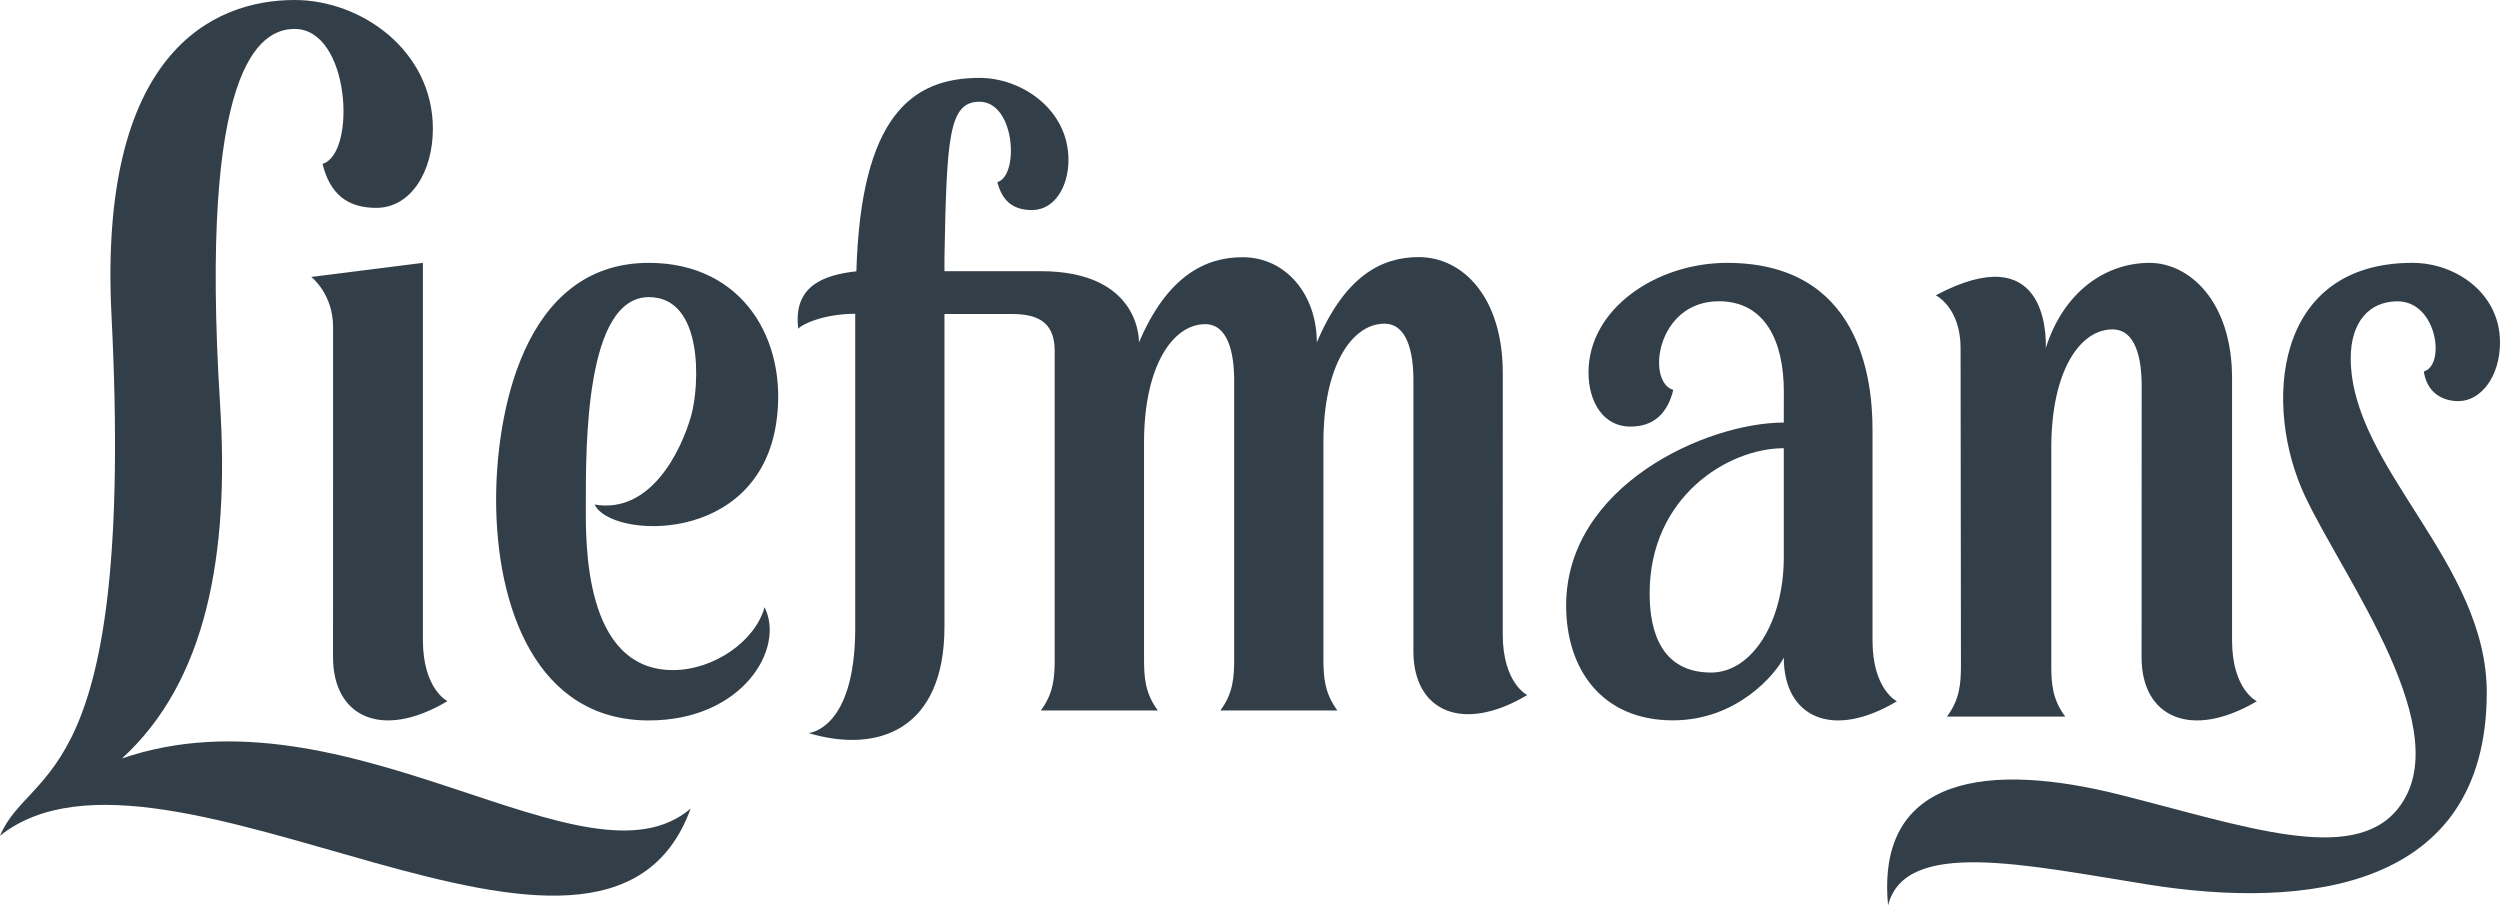
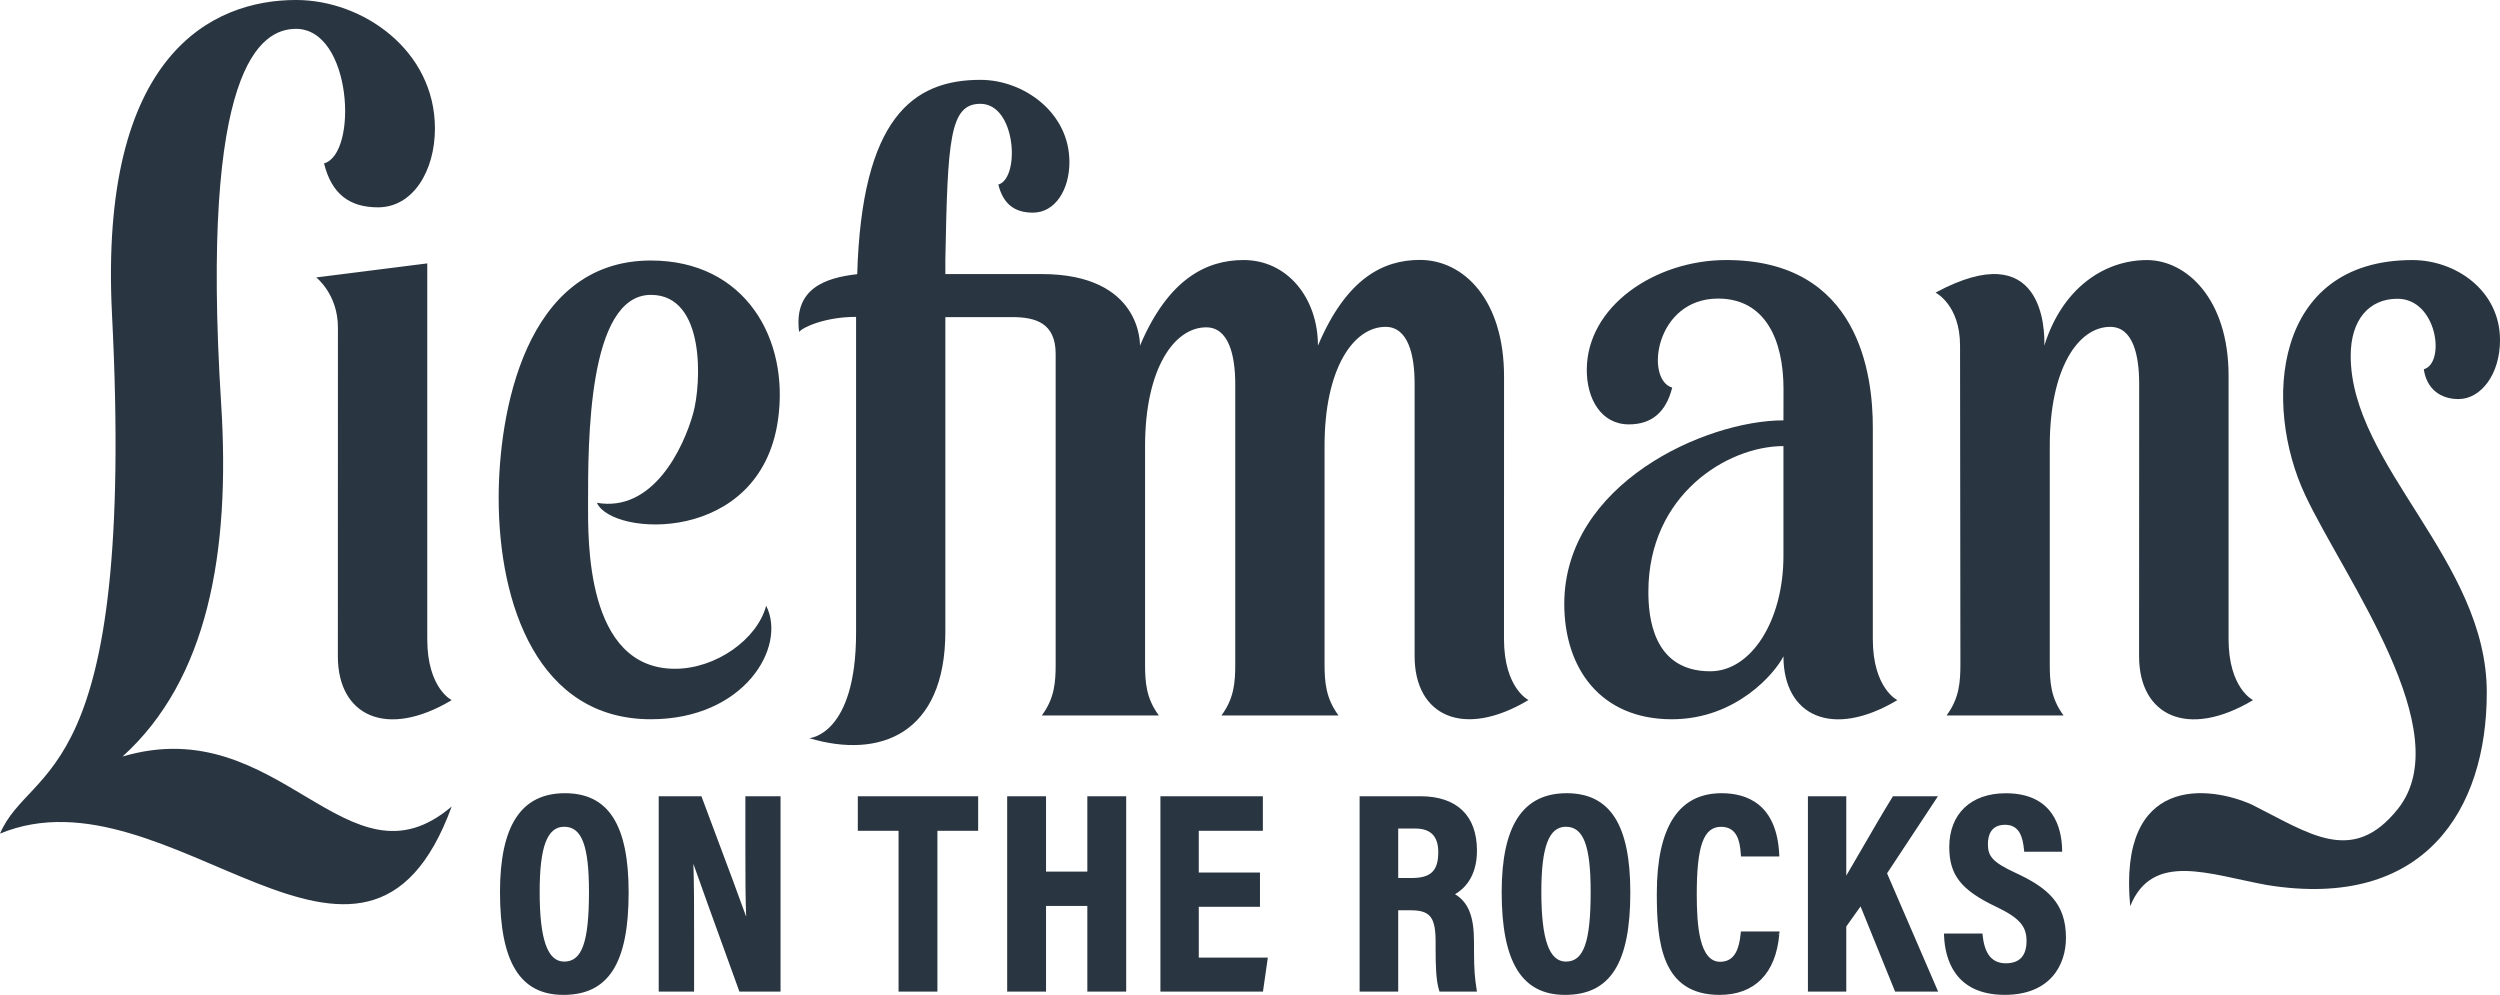
- <svg xmlns="http://www.w3.org/2000/svg" viewBox="0 0 185 67">
-   <g fill="#333F48" fill-rule="evenodd">
-     <path d="M184.021 51.293c-.041 14.577-13.456 16.02-25.098 14.158-9.066-1.45-17.958-3.435-19.206 1.549-.913-9.687 7.577-10.602 17.158-8.189 9.165 2.305 17.204 5.217 20.557 1.048 4.571-5.675-3.933-16.94-6.853-23.128-3.12-6.611-2.405-17.28 7.943-17.28 3.166 0 6.478 2.21 6.478 5.891 0 2.528-1.42 4.34-3.07 4.34-1.355 0-2.357-.76-2.568-2.193 1.633-.463.983-5.19-1.948-5.19-2.104 0-3.46 1.55-3.46 4.198 0 8.072 10.095 15.101 10.067 24.796M44.006 37.336c1.136 2.51 12.102 3.095 13.443-6.086.882-6.038-2.454-11.798-9.432-11.798-9.436 0-11.305 11.43-11.305 17.52 0 7.901 2.945 16.344 11.305 16.34 6.925 0 10.106-5.327 8.559-8.378-.664 2.476-3.725 4.652-6.774 4.652-6.657 0-6.452-9.576-6.452-12.226 0-4.45-.033-15.372 4.67-15.372 4.087 0 3.737 6.603 3.134 8.748-.723 2.578-2.984 7.319-7.148 6.6" />
-     <path d="M21.803 0C15.693 0 7.275 3.952 8.25 23.325 10.027 58.58 2.262 56.505 0 61.845c12.157-9.68 44.69 15.666 51.109-2.013-7.711 6.605-25.39-9.436-42.084-3.706 6.265-5.714 7.955-15.118 7.265-26.132-1.58-25.08 2.92-27.852 5.509-27.852 4.125 0 4.598 9.254 2.066 9.983.56 2.272 1.879 3.257 3.978 3.257 2.565 0 4.19-2.688 4.19-5.85C32.033 3.737 26.727 0 21.803 0z" />
-     <path d="M31.294 19.452V47.35c0 3.658 1.819 4.533 1.819 4.533-4.862 2.904-8.469 1.157-8.469-3.25l.005-24.426c0-2.47-1.614-3.713-1.614-3.713l8.26-1.043zM111.207 27.616l-.004 19.321c0 3.628 1.813 4.498 1.813 4.498-4.84 2.88-8.423 1.148-8.423-3.228V28.134c0-2.12-.482-4.181-2.15-4.181-2.354 0-4.51 3.031-4.51 8.757v16.068c0 1.344.093 2.53 1.034 3.795h-8.66c.943-1.266 1.022-2.451 1.022-3.795v-20.61c0-2.123-.483-4.18-2.15-4.18-2.357 0-4.52 3.03-4.52 8.755v16.035c0 1.344.076 2.53 1.022 3.795h-8.658c.943-1.266 1.024-2.451 1.024-3.795v-22.83c0-2.288-1.495-2.712-3.213-2.712-1.982 0-2.482-.006-4.944 0V46.39c0 7.567-4.86 9.41-10.064 7.856 0 0 3.461-.206 3.461-7.773V23.22c-2.302 0-3.966.774-4.212 1.11-.413-3.19 1.915-3.988 4.296-4.254.34-11.49 4.105-14.312 9.115-14.312 3.162 0 6.58 2.375 6.58 6.061 0 2.012-1.044 3.72-2.7 3.72-1.35 0-2.195-.624-2.559-2.07 1.628-.462 1.324-5.946-1.326-5.946-2.276 0-2.424 2.644-2.591 11.506v1.032h7.112c7.488 0 7.28 5.277 7.28 5.277 2.104-4.954 4.946-6.31 7.663-6.31 3.246 0 5.5 2.803 5.5 6.303 2.102-4.953 4.823-6.312 7.54-6.312 3.243 0 6.222 2.937 6.222 8.592M151.387 25.759c1.358-4.285 4.531-6.307 7.678-6.307 2.948 0 6.107 2.85 6.107 8.525v19.417c0 3.632 1.832 4.5 1.832 4.5-4.897 2.884-8.527 1.15-8.527-3.23l.007-20.1c0-2.124-.472-4.189-2.165-4.189-2.38 0-4.524 3.034-4.524 8.766v16.087c0 1.345.078 2.53 1.034 3.8h-8.757c.955-1.27 1.037-2.455 1.037-3.8l-.026-23.47c0-3.01-1.834-3.906-1.834-3.906 8.096-4.298 8.183 2.786 8.138 3.907M132 41.259c0 4.778-2.364 8.51-5.376 8.51-4.257 0-4.55-4.084-4.55-5.865 0-7.15 5.81-10.737 9.926-10.737v8.092zm6.566 6.136v-15.62c0-3.796-.96-12.323-10.77-12.323-5.203 0-10.247 3.384-10.247 8.108 0 2.118 1.048 4.007 3.098 4.007 1.679 0 2.73-.909 3.178-2.713-2.022-.582-1.255-6.561 3.372-6.561 3.453 0 4.807 3.021 4.807 6.661L132 31.27c-5.722 0-16.105 4.675-16.105 13.538 0 4.723 2.651 8.498 7.903 8.498 4.765 0 7.612-3.45 8.202-4.642 0 4.38 3.56 6.114 8.37 3.23 0 0-1.804-.868-1.804-4.499z" />
+ <svg xmlns="http://www.w3.org/2000/svg" viewBox="0 0 849.547 338.08">
+   <g fill="#293540">
+     <path d="M845.053 235.401c0 39.652-21.072 73.97-74.546 65.372-19.786-3.564-38.984-11.604-46.626 7.155-4.196-44.73 26.878-41.024 41.418-34.468 19.492 9.764 34.089 20.741 49.492 1.493 20.996-26.205-18.067-78.22-31.478-106.794-14.328-30.524-11.046-79.786 36.484-79.786 14.54 0 29.752 10.199 29.752 27.2 0 11.67-6.518 20.038-14.104 20.038-6.221 0-10.822-3.504-11.792-10.126 7.499-2.136 4.516-23.962-8.948-23.962-9.661 0-15.893 7.158-15.893 19.382 0 37.272 46.37 69.73 46.241 114.496M202.839 170.864c5.197 11.553 55.381 14.248 61.516-28.021 4.037-27.796-11.227-54.316-43.163-54.316-43.181 0-51.736 52.622-51.736 80.66 0 36.377 13.476 75.248 51.736 75.226 31.69 0 46.252-24.521 39.168-38.572-3.036 11.403-17.043 21.422-30.997 21.422-30.467 0-29.528-44.091-29.528-56.287 0-20.49-.15-70.773 21.368-70.773 18.705 0 17.108 30.401 14.348 40.276-3.312 11.866-13.656 33.693-32.712 30.385M147.8 43.66c0-26.545-24.479-43.664-47.2-43.664-28.196 0-67.035 18.103-62.54 106.843C46.263 268.327 10.44 258.825 0 283.283c57.458-23.903 123.886 71.764 153.499-9.22-35.579 30.258-58.247-32.914-111.86-16.974 28.911-26.173 36.708-69.25 33.524-119.7C67.876 22.504 88.637 9.807 100.579 9.807c19.035 0 21.219 42.39 9.534 45.73 2.588 10.407 8.67 14.919 18.354 14.919 11.834 0 19.333-12.315 19.333-26.796" fill-rule="evenodd" />
+     <path d="M145.19 89.507v127.662c0 16.74 8.309 20.745 8.309 20.745-22.21 13.29-38.689 5.295-38.689-14.875l.022-111.77c0-11.301-7.372-16.989-7.372-16.989l37.73-4.773M511.105 127.972l-.021 89.155c0 16.74 8.33 20.756 8.33 20.756-22.242 13.29-38.7 5.294-38.7-14.898V130.36c0-9.784-2.215-19.291-9.886-19.291-10.812 0-20.719 13.985-20.719 40.41v74.143c0 6.202.427 11.671 4.751 17.514h-39.796c4.335-5.843 4.697-11.312 4.697-17.514V130.52c0-9.8-2.216-19.287-9.874-19.287-10.834 0-20.772 13.981-20.772 40.395v73.994c0 6.202.35 11.671 4.697 17.514h-39.785c4.334-5.843 4.708-11.312 4.708-17.514V120.276c0-10.561-6.871-12.516-14.766-12.516-9.106 0-11.408-.027-22.72 0v106.837c0 34.918-22.328 43.419-46.242 36.25 0 0 15.904-.948 15.904-35.865V107.68c-10.578 0-18.226 3.573-19.355 5.124-1.896-14.721 8.799-18.403 19.739-19.632 1.566-53.017 18.865-66.04 41.884-66.04 14.53 0 30.232 10.957 30.232 27.968 0 9.284-4.794 17.161-12.399 17.161-6.21 0-10.088-2.876-11.761-9.545 7.478-2.135 6.082-27.439-6.094-27.439-10.46 0-11.141 12.196-11.908 53.091v4.761h32.682c34.406 0 33.448 24.351 33.448 24.351 9.672-22.86 22.732-29.112 35.216-29.112 14.913 0 25.268 12.93 25.268 29.08 9.661-22.855 22.166-29.123 34.65-29.123 14.903 0 28.592 13.55 28.592 39.647M694.697 117.448c6.167-19.75 20.58-29.07 34.875-29.07 13.39 0 27.739 13.14 27.739 39.297v89.494c0 16.74 8.32 20.745 8.32 20.745-22.243 13.29-38.732 5.295-38.732-14.891l.032-92.643c0-9.79-2.142-19.307-9.832-19.307-10.812 0-20.548 13.98-20.548 40.404v74.144c0 6.202.35 11.666 4.697 17.514h-39.776c4.336-5.848 4.71-11.312 4.71-17.514l-.118-108.173c0-13.88-8.33-18.008-8.33-18.008 36.771-19.808 37.165 12.843 36.963 18.008M606.048 188.888c0 22.024-10.93 39.227-24.861 39.227-19.687 0-21.039-18.823-21.039-27.036 0-32.958 26.864-49.49 45.9-49.49zm30.37 28.287v-71.999c0-17.501-4.442-56.808-49.81-56.808-24.064 0-47.392 15.6-47.392 37.373 0 9.763 4.847 18.471 14.327 18.471 7.766 0 12.624-4.187 14.7-12.505-9.352-2.679-5.804-30.243 15.596-30.243 15.968 0 22.23 13.928 22.23 30.705l-.021 10.674c-26.46 0-74.48 21.55-74.48 62.406 0 21.768 12.26 39.17 36.548 39.17 22.039 0 35.205-15.899 37.932-21.396 0 20.186 16.47 28.181 38.71 14.891 0 0-8.34-4.005-8.34-20.74" fill-rule="evenodd" />
+     <path d="M191.73 326.768c-5.694 0-8.345-7.541-8.345-23.732 0-15.277 2.568-22.09 8.331-22.09 5.988 0 8.428 6.406 8.428 22.11 0 17.063-2.36 23.712-8.415 23.712zm.251-57.22c-14.853 0-22.074 10.988-22.074 33.595 0 23.835 6.846 34.937 21.548 34.937 15.332 0 22.168-10.735 22.168-34.803 0-23.01-6.879-33.729-21.642-33.729M253.293 289.244c0 8.808.027 16.003.268 22.26-1.904-5.387-5.698-15.528-13.528-36.447l-1.673-4.477h-14.516v66.385h12.021v-19.69c0-8.866 0-16.779-.242-23.736 1.982 5.697 6.136 17.205 15.452 42.906l.186.52h13.984V270.58h-11.952v18.664M291.501 282.313h13.846v54.652h13.204v-54.652h13.845V270.58h-40.895v11.733M369.497 296.195H355.46V270.58h-13.201v66.385h13.201v-29.121h14.037v29.121h13.204V270.58h-13.204v25.615M407.365 308.159h20.799v-11.65h-20.799v-14.196h21.779V270.58h-34.813v66.385h34.849l1.656-11.564h-23.47V308.16M475.137 281.553h5.795c5.26 0 7.815 2.627 7.815 8.027 0 6.316-2.511 8.777-8.955 8.777h-4.655zm26.764 7.52c0-11.925-6.837-18.493-19.248-18.493H462.02v66.385h13.117v-27.634h4.187c6.69 0 8.524 2.322 8.524 10.804v2.36c0 5.356.14 10.75 1.153 13.92l.174.55h12.718l-.138-.908c-.538-3.542-.863-6.217-.863-13.456v-2.586c0-8.563-1.888-13.387-6.444-16.151 2.79-1.586 7.453-5.61 7.453-14.79M532.12 326.768c-5.693 0-8.344-7.541-8.344-23.732 0-15.277 2.568-22.09 8.332-22.09 5.987 0 8.427 6.406 8.427 22.11 0 17.063-2.36 23.712-8.415 23.712zm.252-57.22c-14.853 0-22.075 10.988-22.075 33.595 0 23.835 6.847 34.937 21.548 34.937 15.332 0 22.168-10.735 22.168-34.803 0-23.01-6.877-33.729-21.641-33.729M591.473 317.573c-.476 4.311-1.694 9.258-6.933 9.258-7.047 0-7.95-12.24-7.95-22.904 0-16.522 2.32-22.96 8.27-22.96 5.348 0 6.375 4.78 6.67 8.947l.089 1.135h13.037l-.044-.829c-.873-17.085-11.124-20.672-19.57-20.672-14.615 0-22.026 11.485-22.026 34.137 0 16.64 1.65 34.395 21.332 34.395 11.925 0 19.128-7.308 20.285-20.578l-.774-.193.784.07.078-.858h-13.125l-.123 1.052M658.55 270.58h-15.283l-.231.373c-3.077 4.958-7.199 12.072-10.832 18.351-1.827 3.153-3.473 6.001-4.804 8.256v-26.98h-13.035v66.385H627.4V314.84l4.853-6.83 11.539 28.463.197.493h14.628l-17.358-40.193 17.29-26.192M684.744 296.532c-7.824-3.633-9.215-5.69-9.215-9.66 0-3.007 1.016-6.592 5.855-6.592 4.904 0 5.995 4.272 6.413 8.45l.071.709h12.893l-.017-.808c-.164-7.122-2.87-19.07-19.155-19.07-11.837 0-19.19 7.005-19.19 18.283 0 9.51 4.012 14.627 15.89 20.272 7.848 3.744 10.366 6.568 10.366 11.619 0 5.052-2.367 7.612-7.04 7.612-4.626 0-7.198-3.075-7.86-9.402l-.076-.706h-13.084l.036.821c.312 7.473 3.406 20.01 20.636 20.01 15.324 0 20.784-10.013 20.784-19.38 0-11.842-6.346-17.093-17.307-22.158" />
  </g>
</svg>
